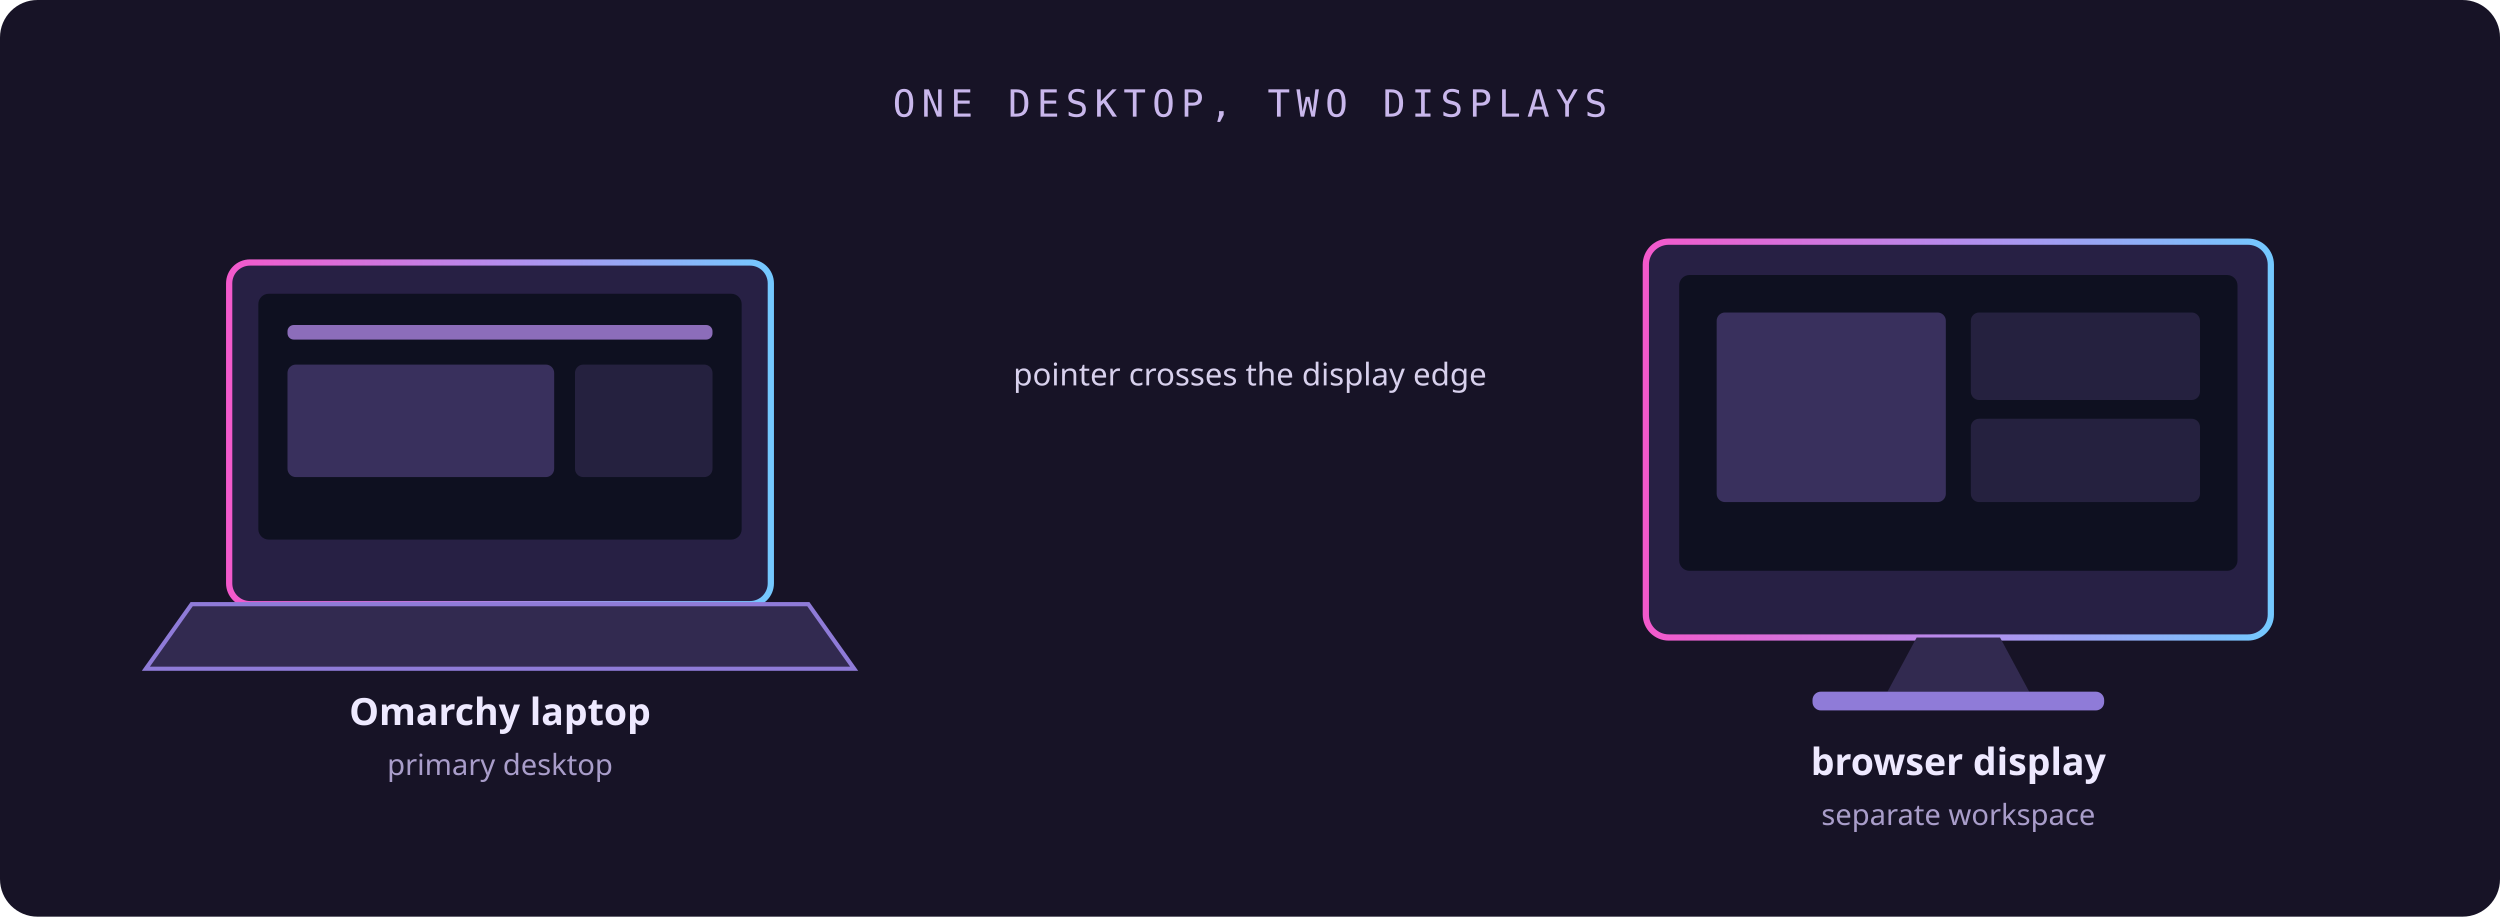
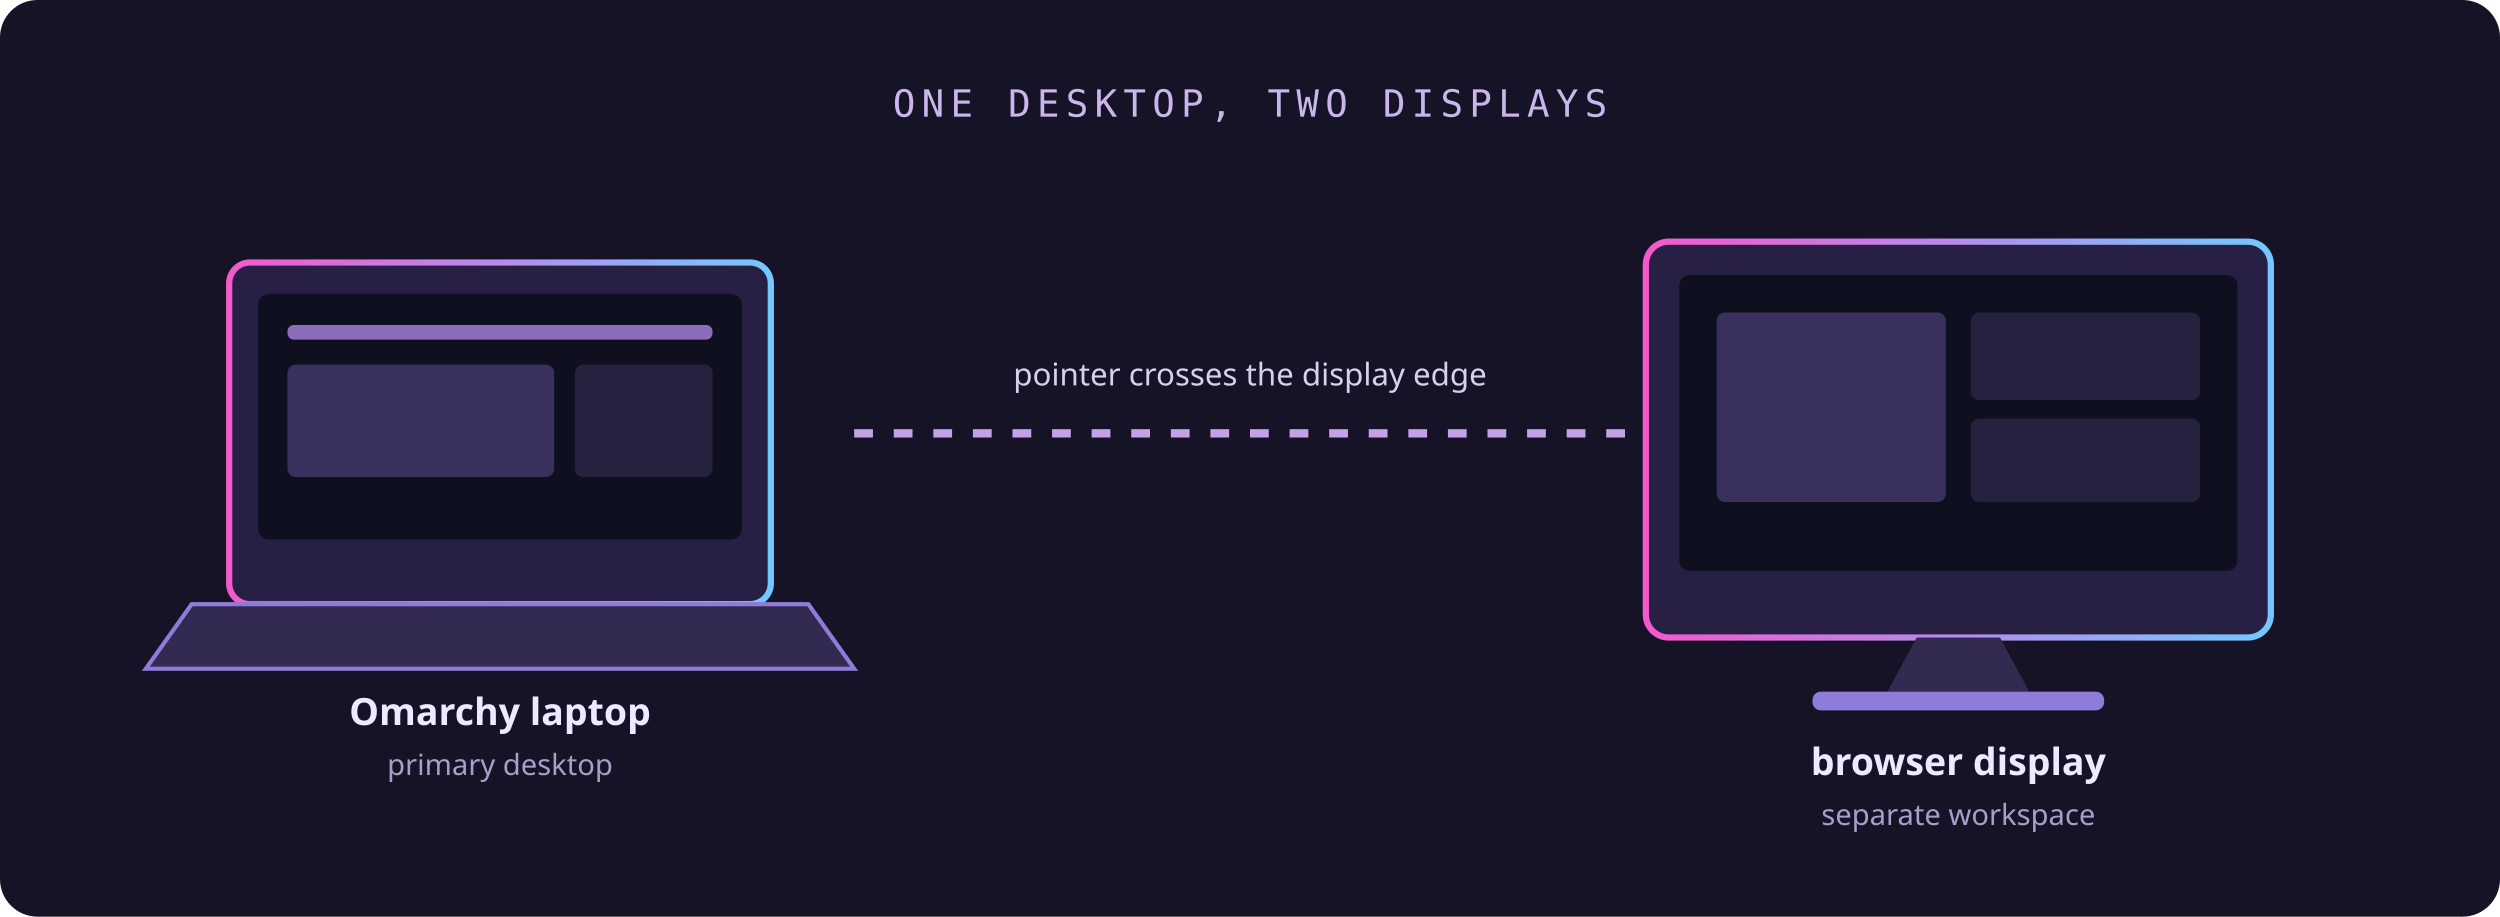
<svg xmlns="http://www.w3.org/2000/svg" width="1200" height="440" viewBox="0 0 1200 440" role="img" aria-label="Omarchy laptop extends to a browser display over a private local network">
  <defs>
    <linearGradient id="g" x1="0" x2="1">
      <stop stop-color="#f359cc" />
      <stop offset=".5" stop-color="#b58ced" />
      <stop offset="1" stop-color="#74c8ff" />
    </linearGradient>
    <filter id="glow">
      <feGaussianBlur stdDeviation="4" result="b" />
      <feMerge>
        <feMergeNode in="b" />
        <feMergeNode in="SourceGraphic" />
      </feMerge>
    </filter>
  </defs>
  <rect width="1200" height="440" rx="18" fill="#171326" />
  <text x="600" y="56" text-anchor="middle" fill="#c9b7ec" font-family="monospace" font-size="18" letter-spacing="3">ONE DESKTOP, TWO DISPLAYS</text>
  <g transform="translate(110 126)">
    <animateTransform attributeName="transform" type="translate" values="330 126;110 126;110 126" keyTimes="0;0.32;1" dur="7s" repeatCount="indefinite" />
    <rect x="0" y="0" width="260" height="164" rx="10" fill="#272044" stroke="url(#g)" stroke-width="3" />
    <rect x="14" y="15" width="232" height="118" rx="5" fill="#0e1020" />
    <rect x="28" y="30" width="204" height="7" rx="3" fill="#b58ced" opacity=".75" />
    <rect x="28" y="49" width="128" height="54" rx="4" fill="#39305d" />
    <rect x="166" y="49" width="66" height="54" rx="4" fill="#25213f" />
    <path d="M-18 164H278L300 195H-40Z" fill="#322a50" stroke="#8f7bd8" stroke-width="2" />
    <text x="130" y="222" text-anchor="middle" fill="#eee9ff" font-family="sans-serif" font-size="18" font-weight="600">Omarchy laptop</text>
    <text x="130" y="246" text-anchor="middle" fill="#a99dca" font-family="sans-serif" font-size="14">primary desktop</text>
  </g>
+   <line x1="410" y1="208" x2="790" y2="208" stroke="#d7b1ff" stroke-width="4" stroke-dasharray="9 10" opacity="0.9" />
  <g opacity="1">
    <animate attributeName="opacity" values="0;0;1;1" keyTimes="0;.35;.52;1" dur="7s" repeatCount="indefinite" />
-     <line x1="410" y1="208" x2="790" y2="208" stroke="url(#g)" stroke-width="4" stroke-dasharray="9 10" filter="url(#glow)" />
+     <line x1="410" y1="208" x2="790" y2="208" stroke="url(#g)" stroke-width="4" stroke-dasharray="9 10" />
    <text x="600" y="185" text-anchor="middle" fill="#d8d1ed" font-family="sans-serif" font-size="15">pointer crosses the display edge</text>
  </g>
  <g opacity="1">
    <animate attributeName="opacity" values="0;0;0;1;1" keyTimes="0;.43;.55;.68;1" dur="7s" repeatCount="indefinite" />
    <rect x="790" y="116" width="300" height="190" rx="11" fill="#272044" stroke="url(#g)" stroke-width="3" />
    <rect x="806" y="132" width="268" height="142" rx="5" fill="#0e1020" />
    <rect x="824" y="150" width="110" height="91" rx="4" fill="#39305d" />
    <rect x="946" y="150" width="110" height="42" rx="4" fill="#25213f" />
    <rect x="946" y="201" width="110" height="40" rx="4" fill="#25213f" />
    <path d="M920 306H960L974 332H906Z" fill="#322a50" />
    <rect x="870" y="332" width="140" height="9" rx="4" fill="#8f7bd8" />
    <text x="940" y="372" text-anchor="middle" fill="#eee9ff" font-family="sans-serif" font-size="18" font-weight="600">browser display</text>
    <text x="940" y="396" text-anchor="middle" fill="#a99dca" font-family="sans-serif" font-size="14">separate workspace</text>
  </g>
</svg>
